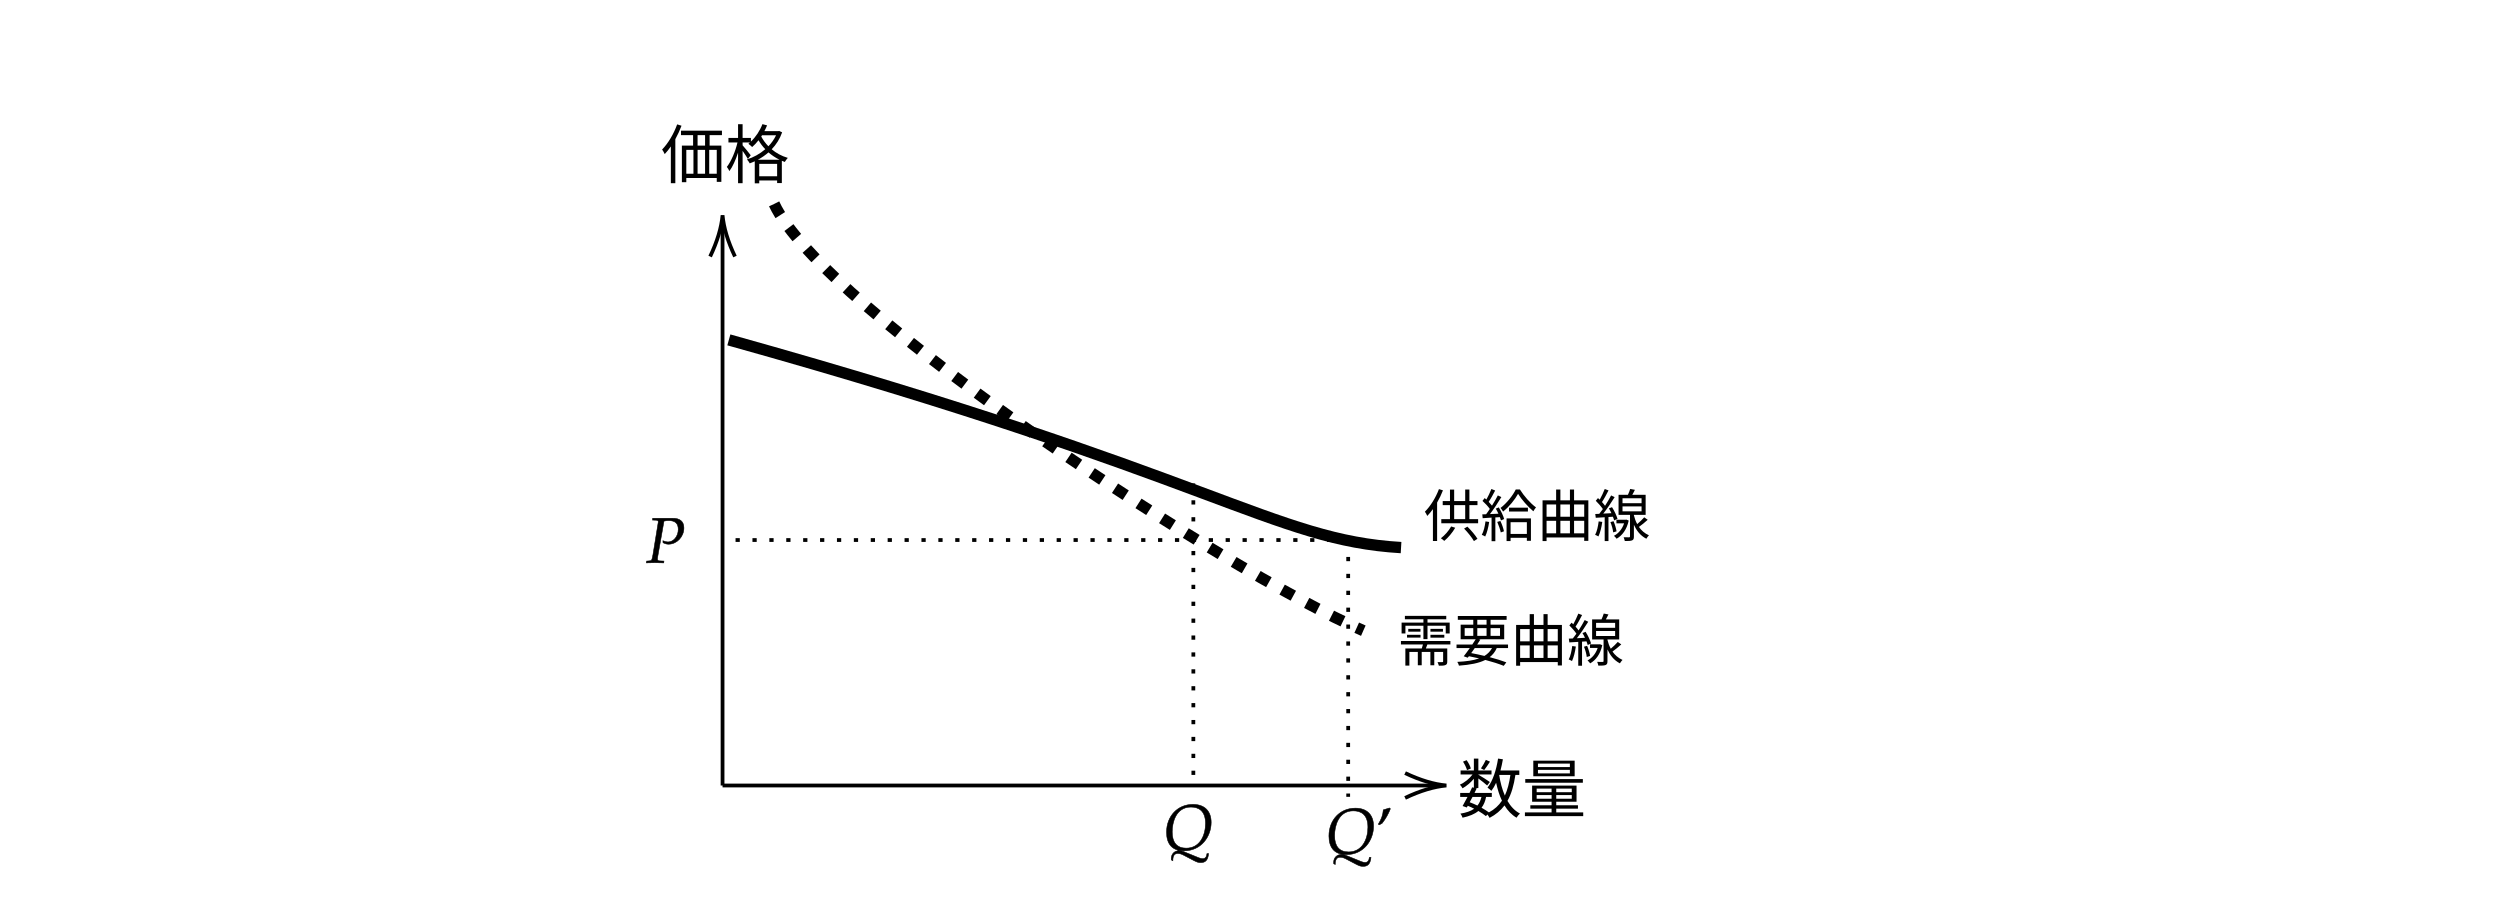
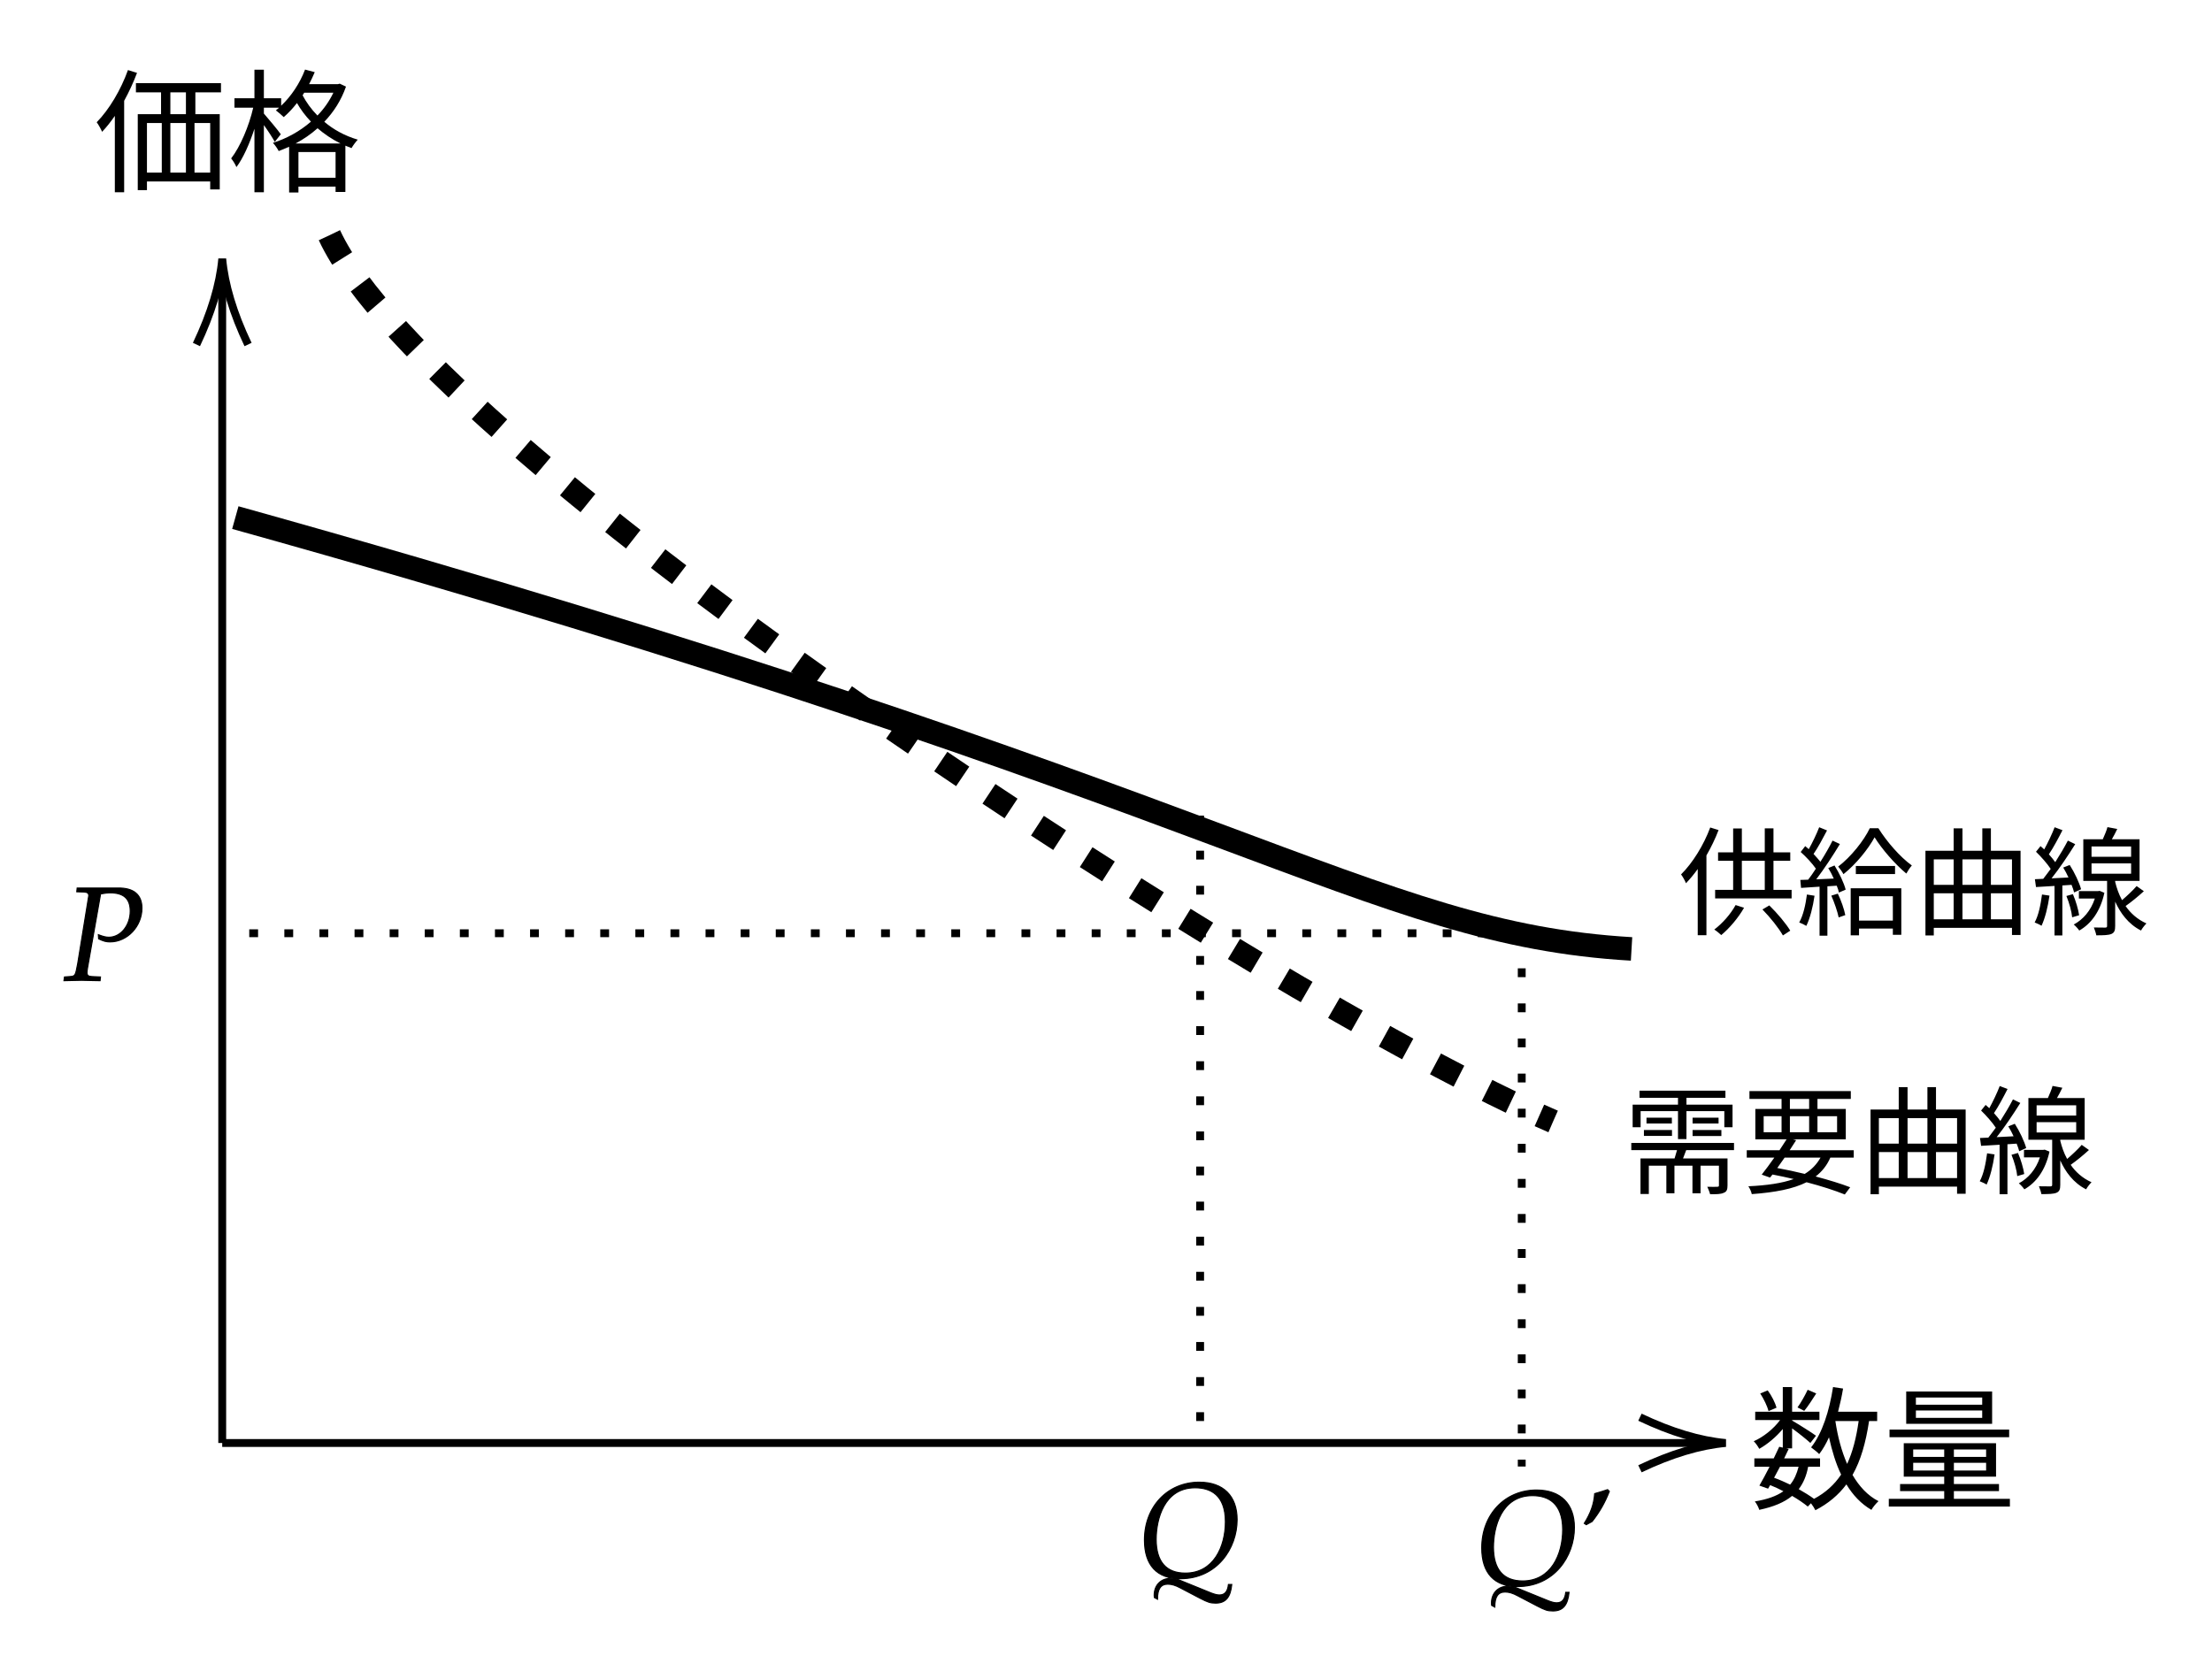
- <svg xmlns="http://www.w3.org/2000/svg" x="0" y="0" width="662" height="243" style="width:662px; height:243px; fill: none;">
-   <svg class="role-diagram-draw-area">
+ <svg xmlns="http://www.w3.org/2000/svg" x="0" y="0" width="282" height="214" viewBox="163 24 282 214" style="fill: none;">
+   <svg class="role-diagram-draw-area" width="662" height="243">
    <g class="shapes-region" style="stroke: black; fill: none;">
      <g class="arrow-line">
        <path class="connection real" stroke-dasharray="" d="  M191.33,208 L381,208" style="stroke: rgb(0, 0, 0); stroke-width: 1; fill: none; fill-opacity: 1;" />
        <g stroke="#000" transform="matrix(-1,1.2246467991473532e-16,-1.2246467991473532e-16,-1,383,208)" style="stroke: rgb(0, 0, 0); stroke-width: 1;">
          <path d=" M10.93,-3.29 Q4.96,-0.45 0,0 Q4.96,0.45 10.93,3.29" />
        </g>
      </g>
      <g class="arrow-line">
        <path class="connection real" stroke-dasharray="" d="  M191.33,208 L191.33,59" style="stroke: rgb(0, 0, 0); stroke-width: 1; fill: none; fill-opacity: 1;" />
        <g stroke="#000" transform="matrix(3.061616997868383e-16,1,-1,3.061616997868383e-16,191.3333,57)" style="stroke: rgb(0, 0, 0); stroke-width: 1;">
          <path d=" M10.93,-3.29 Q4.96,-0.45 0,0 Q4.96,0.45 10.93,3.29" />
        </g>
      </g>
      <g class="arrow-line">
        <path class="connection real" stroke-dasharray="" d="  M371,145 C337,143 322,126 193,90" style="stroke: rgb(0, 0, 0); stroke-width: 3; fill: none; fill-opacity: 1;" />
      </g>
      <g class="arrow-line">
        <path class="connection real" stroke-dasharray="3.375 4.02" d="  M205,54 C218,82 324,151 361,167" style="stroke: rgb(0, 0, 0); stroke-width: 3; fill: none; fill-opacity: 1;" />
      </g>
      <g class="arrow-line">
        <path class="connection real" stroke-dasharray="1.125 3.35" d="  M316,128 L316,208" style="stroke: rgb(0, 0, 0); stroke-width: 1; fill: none; fill-opacity: 1;" />
      </g>
      <g class="arrow-line">
        <path class="connection real" stroke-dasharray="1.125 3.35" d="  M357,143 L193,143" style="stroke: rgb(0, 0, 0); stroke-width: 1; fill: none; fill-opacity: 1;" />
      </g>
      <g class="arrow-line">
        <path class="connection real" stroke-dasharray="1.125 3.35" d="  M357,143 L357,211" style="stroke: rgb(0, 0, 0); stroke-width: 1; fill: none; fill-opacity: 1;" />
      </g>
      <g />
    </g>
    <g />
    <g />
    <g />
  </svg>
  <svg width="660" height="241" style="width:660px;height:241px;font-family:Asana-Math, Asana;">
    <g>
      <g>
        <g>
          <text x="386" y="215.167" style="white-space:pre;stroke:none;fill:rgb(0,0,0);fill-opacity:1;font-size:17px;font-family:Asana-Math, Asana;font-weight:400;font-style:normal;dominant-baseline:auto;text-decoration:none solid rgb(0, 0, 0);">数量</text>
        </g>
      </g>
    </g>
    <g>
      <g>
        <g>
          <text x="175" y="47.167" style="white-space:pre;stroke:none;fill:rgb(0,0,0);fill-opacity:1;font-size:17px;font-family:Asana-Math, Asana;font-weight:400;font-style:normal;dominant-baseline:auto;text-decoration:none solid rgb(0, 0, 0);">価格</text>
        </g>
      </g>
    </g>
    <g>
      <g>
        <g>
          <text x="370" y="162" style="white-space:pre;stroke:none;fill:rgb(0,0,0);fill-opacity:1;font-size:15px;font-family:Arial, Helvetica, sans-serif;font-weight:400;font-style:normal;dominant-baseline:text-before-edge;text-decoration:none solid rgb(0, 0, 0);">需要曲線</text>
        </g>
      </g>
    </g>
    <g>
      <g>
        <g>
          <text x="377" y="129" style="white-space:pre;stroke:none;fill:rgb(0,0,0);fill-opacity:1;font-size:15px;font-family:Arial, Helvetica, sans-serif;font-weight:400;font-style:normal;dominant-baseline:text-before-edge;text-decoration:none solid rgb(0, 0, 0);">供給曲線</text>
        </g>
      </g>
    </g>
    <g>
      <g>
        <g>
          <g>
            <g>
              <g>
                <g transform="matrix(1,0,0,1,308,225)">
                  <path transform="matrix(0.017,0,0,-0.017,0,0)" d="M151 -172C151 -95 175 -59 228 -59C257 -59 285 -67 324 -88L469 -164C529 -195 547 -201 587 -201C662 -201 698 -158 708 -61L683 -61C677 -115 655 -140 615 -140C598 -140 579 -135 553 -125L317 -29C292 -19 274 -15 251 -15C177 -15 126 -66 126 -142C126 -144 126 -151 127 -159ZM748 425C748 603 644 706 464 706C227 706 53 523 53 272C53 83 147 -18 323 -18C595 -18 748 207 748 425ZM660 409C660 221 571 24 360 24C216 24 141 110 141 277C141 425 199 664 433 664C549 664 660 610 660 409Z" stroke="rgb(0,0,0)" stroke-opacity="1" stroke-width="8" fill="rgb(0,0,0)" fill-opacity="1" />
                </g>
              </g>
            </g>
          </g>
        </g>
      </g>
    </g>
    <g>
      <g>
        <g>
          <g>
            <g>
              <g>
                <g transform="matrix(1,0,0,1,351,226)">
                  <path transform="matrix(0.017,0,0,-0.017,0,0)" d="M151 -172C151 -95 175 -59 228 -59C257 -59 285 -67 324 -88L469 -164C529 -195 547 -201 587 -201C662 -201 698 -158 708 -61L683 -61C677 -115 655 -140 615 -140C598 -140 579 -135 553 -125L317 -29C292 -19 274 -15 251 -15C177 -15 126 -66 126 -142C126 -144 126 -151 127 -159ZM748 425C748 603 644 706 464 706C227 706 53 523 53 272C53 83 147 -18 323 -18C595 -18 748 207 748 425ZM660 409C660 221 571 24 360 24C216 24 141 110 141 277C141 425 199 664 433 664C549 664 660 610 660 409ZM881 470C938 543 976 610 1010 696L997 709C961 697 951 694 900 679C894 599 870 533 822 456L837 446Z" stroke="rgb(0,0,0)" stroke-opacity="1" stroke-width="8" fill="rgb(0,0,0)" fill-opacity="1" />
                </g>
              </g>
            </g>
          </g>
        </g>
      </g>
    </g>
    <g>
      <g>
        <g>
          <g>
            <g>
              <g>
                <g transform="matrix(1,0,0,1,171,149)">
                  <path transform="matrix(0.017,0,0,-0.017,0,0)" d="M105 664L160 662C184 661 195 653 195 635L112 125C95 34 94 31 54 28L13 25L9 -3L51 -2C92 -1 123 0 141 0C158 0 187 -1 227 -2L280 -3L283 25L218 28C192 29 182 37 182 58C182 67 183 74 186 93L284 648C320 654 336 656 355 656C457 656 506 612 506 519C506 411 434 323 346 323C324 323 304 328 267 342L269 311C306 293 326 288 355 288C484 288 594 405 594 541C594 642 531 695 412 692L108 692Z" stroke="rgb(0,0,0)" stroke-opacity="1" stroke-width="8" fill="rgb(0,0,0)" fill-opacity="1" />
                </g>
              </g>
            </g>
          </g>
        </g>
      </g>
    </g>
  </svg>
</svg>
